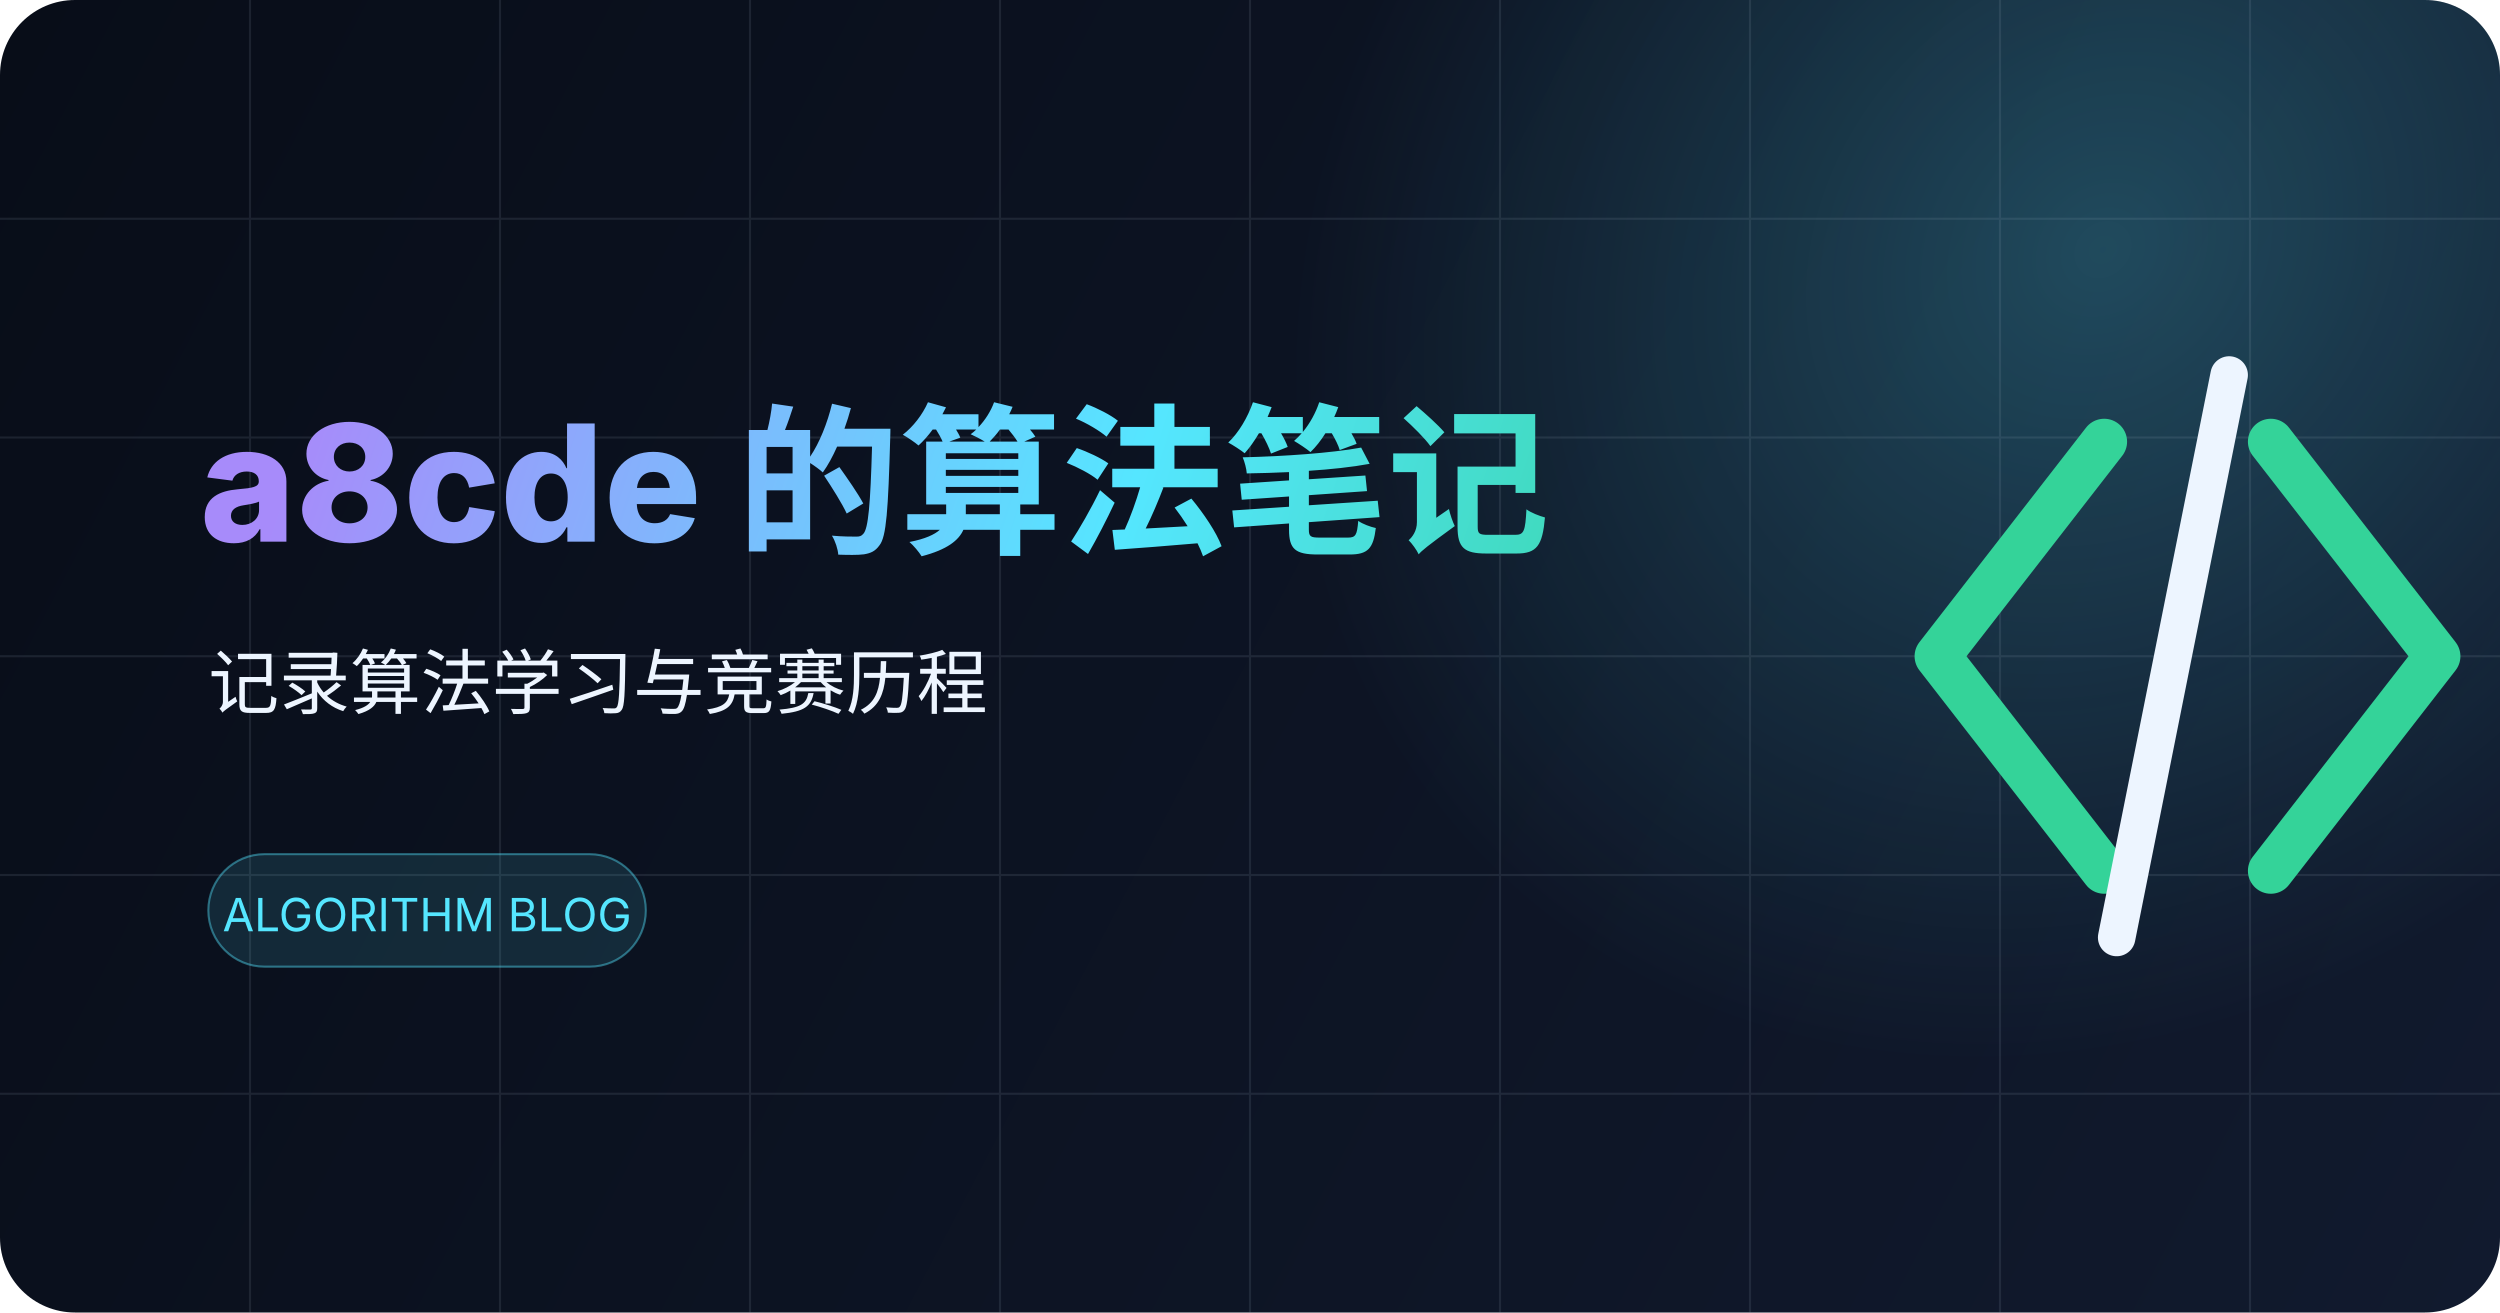
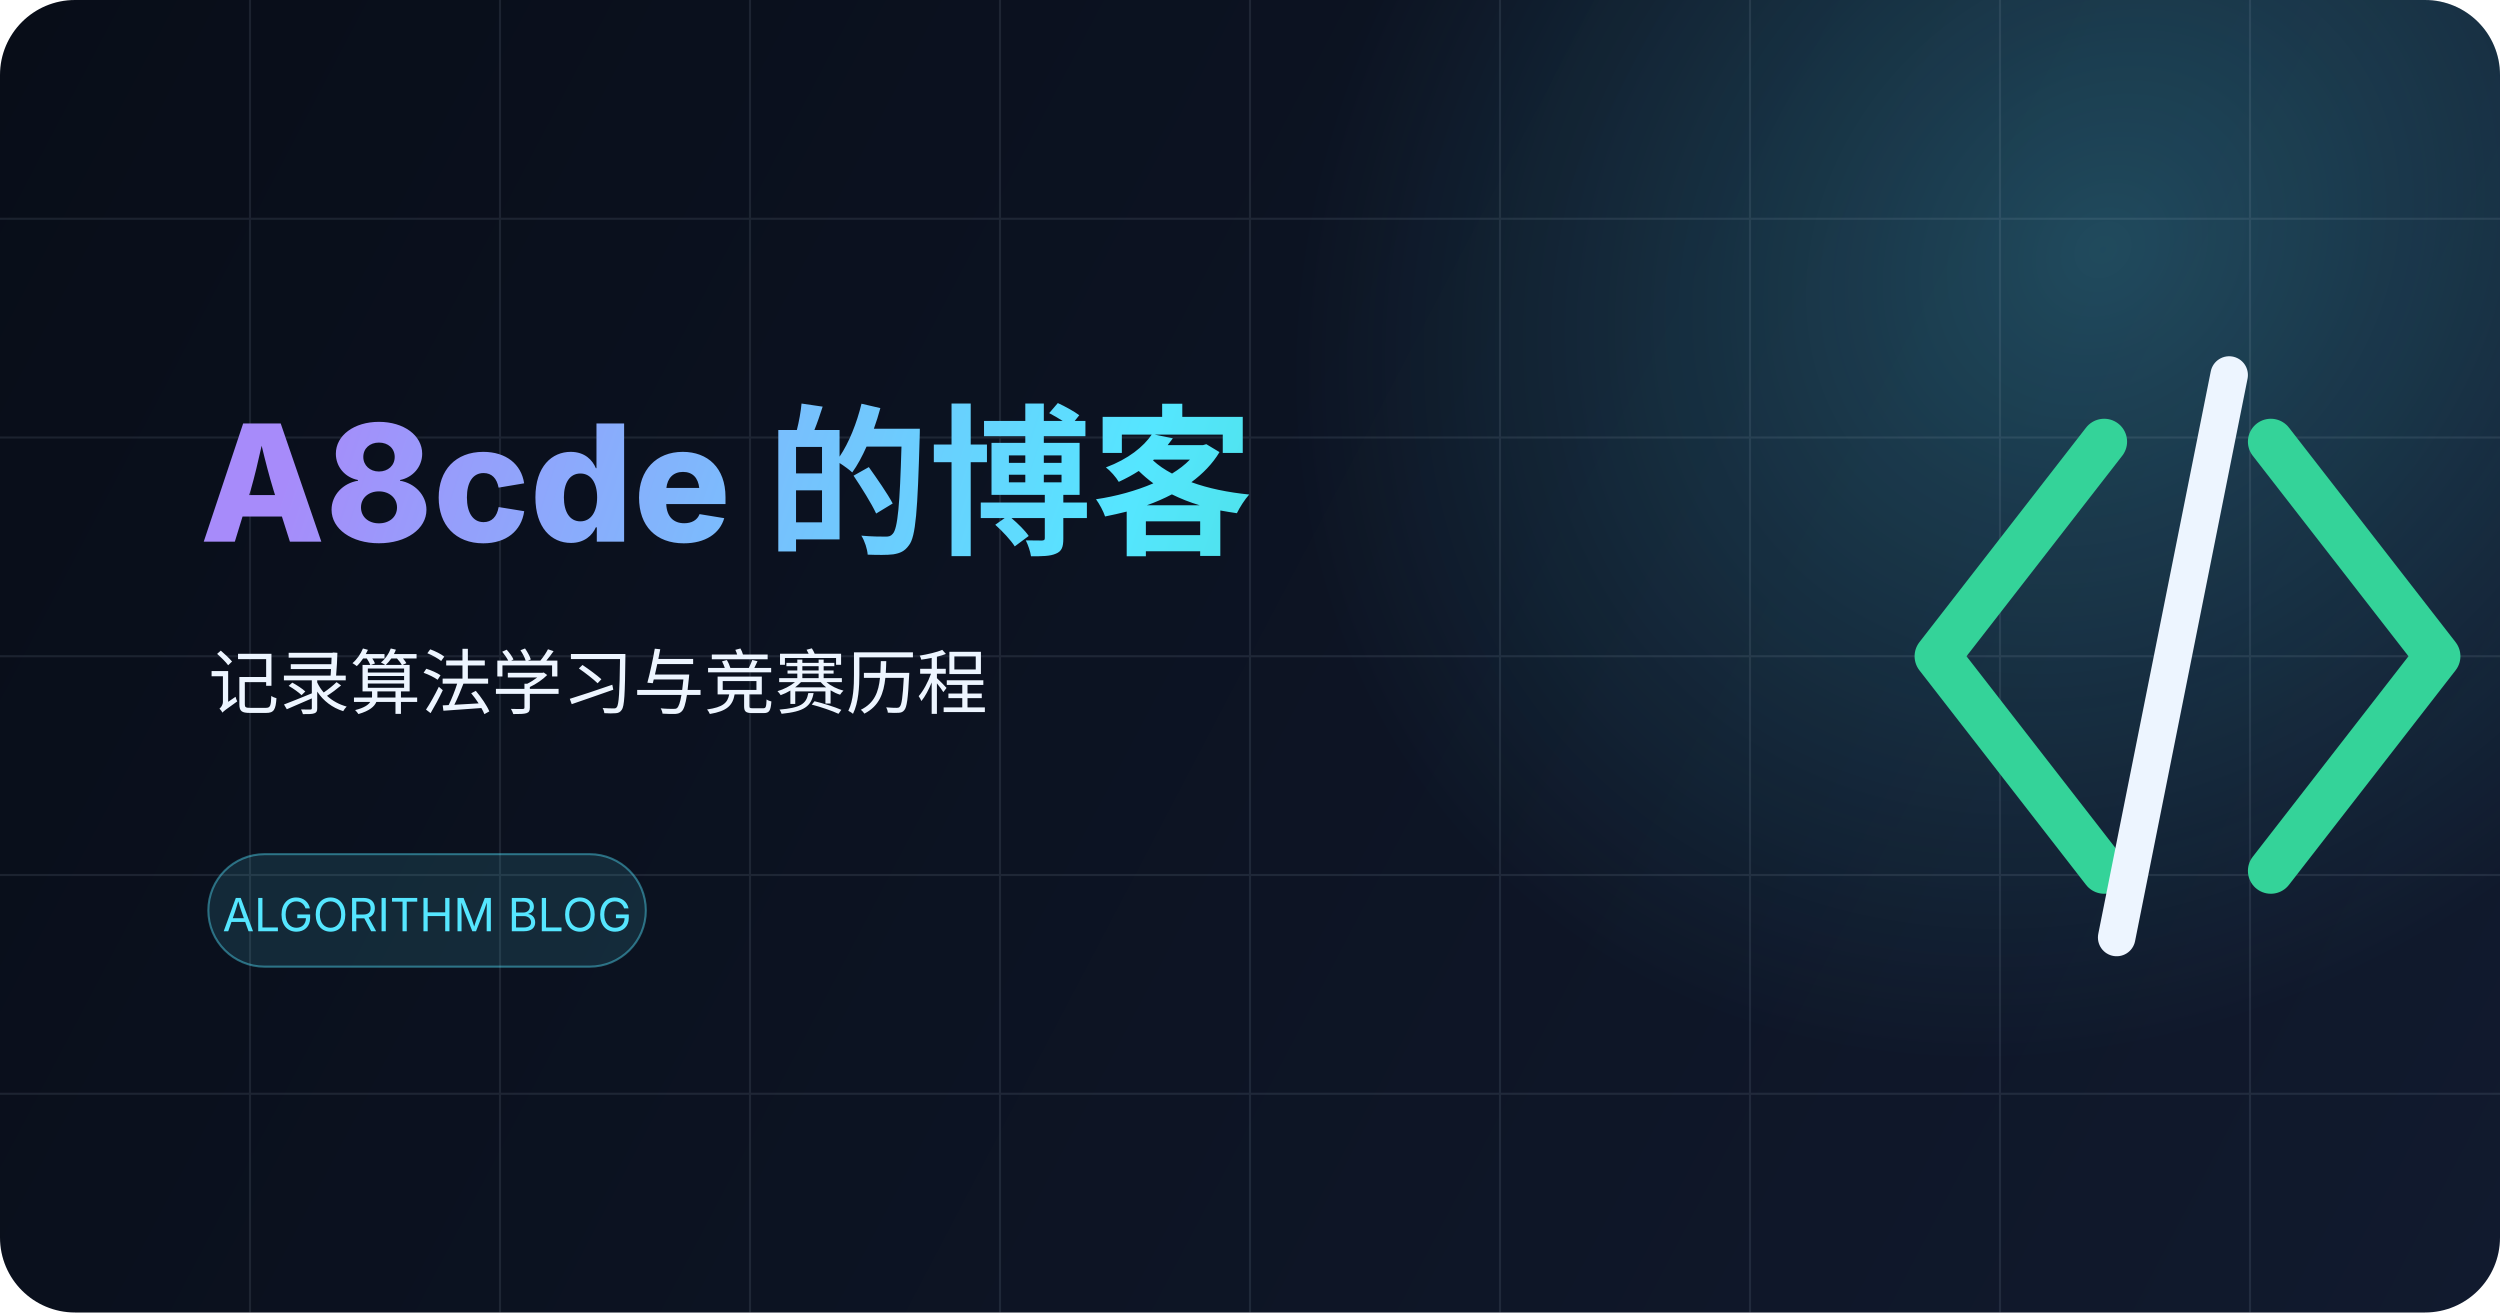
<svg xmlns="http://www.w3.org/2000/svg" viewBox="0 0 1200 630">
  <defs>
    <linearGradient id="bg" x1="0" y1="0" x2="1200" y2="630" gradientUnits="userSpaceOnUse">
      <stop stop-color="#080d18" />
      <stop offset="1" stop-color="#111a2e" />
    </linearGradient>
    <linearGradient id="title" x1="150" y1="190" x2="820" y2="410" gradientUnits="userSpaceOnUse">
      <stop stop-color="#a78bfa" />
      <stop offset="0.55" stop-color="#55e6ff" />
      <stop offset="1" stop-color="#34d399" />
    </linearGradient>
    <radialGradient id="glow" cx="0" cy="0" r="1" gradientTransform="translate(1010 120) rotate(135) scale(420 360)" gradientUnits="userSpaceOnUse">
      <stop stop-color="#55e6ff" stop-opacity=".25" />
      <stop offset="1" stop-color="#55e6ff" stop-opacity="0" />
    </radialGradient>
  </defs>
  <rect width="1200" height="630" rx="36" fill="url(#bg)" />
  <rect width="1200" height="630" rx="36" fill="url(#glow)" />
  <g opacity=".12" stroke="#aebbd0">
    <path d="M0 105h1200M0 210h1200M0 315h1200M0 420h1200M0 525h1200" />
    <path d="M120 0v630M240 0v630M360 0v630M480 0v630M600 0v630M720 0v630M840 0v630M960 0v630M1080 0v630" />
  </g>
-   <text x="96" y="260" fill="url(#title)" font-family="Inter, PingFang SC, Microsoft YaHei, sans-serif" font-size="78" font-weight="800">a8cde 的算法笔记</text>
+   <text x="96" y="260" fill="url(#title)" font-family="Inter, PingFang SC, Microsoft YaHei, sans-serif" font-size="78" font-weight="800">A8cde 的博客</text>
  <text x="100" y="340" fill="#edf5ff" font-family="Inter, PingFang SC, Microsoft YaHei, sans-serif" font-size="34">记录算法学习与竞赛历程</text>
  <rect x="100" y="410" width="210" height="54" rx="27" fill="#55e6ff" fill-opacity=".12" stroke="#55e6ff" stroke-opacity=".42" />
  <text x="205" y="447" text-anchor="middle" fill="#55e6ff" font-family="Inter, sans-serif" font-size="22">ALGORITHM BLOG</text>
  <path d="M1010 212 930 315l80 103M1090 212l80 103-80 103" fill="none" stroke="url(#title)" stroke-width="22" stroke-linecap="round" stroke-linejoin="round" />
  <path d="m1070 180-54 270" fill="none" stroke="#edf5ff" stroke-width="18" stroke-linecap="round" />
</svg>
